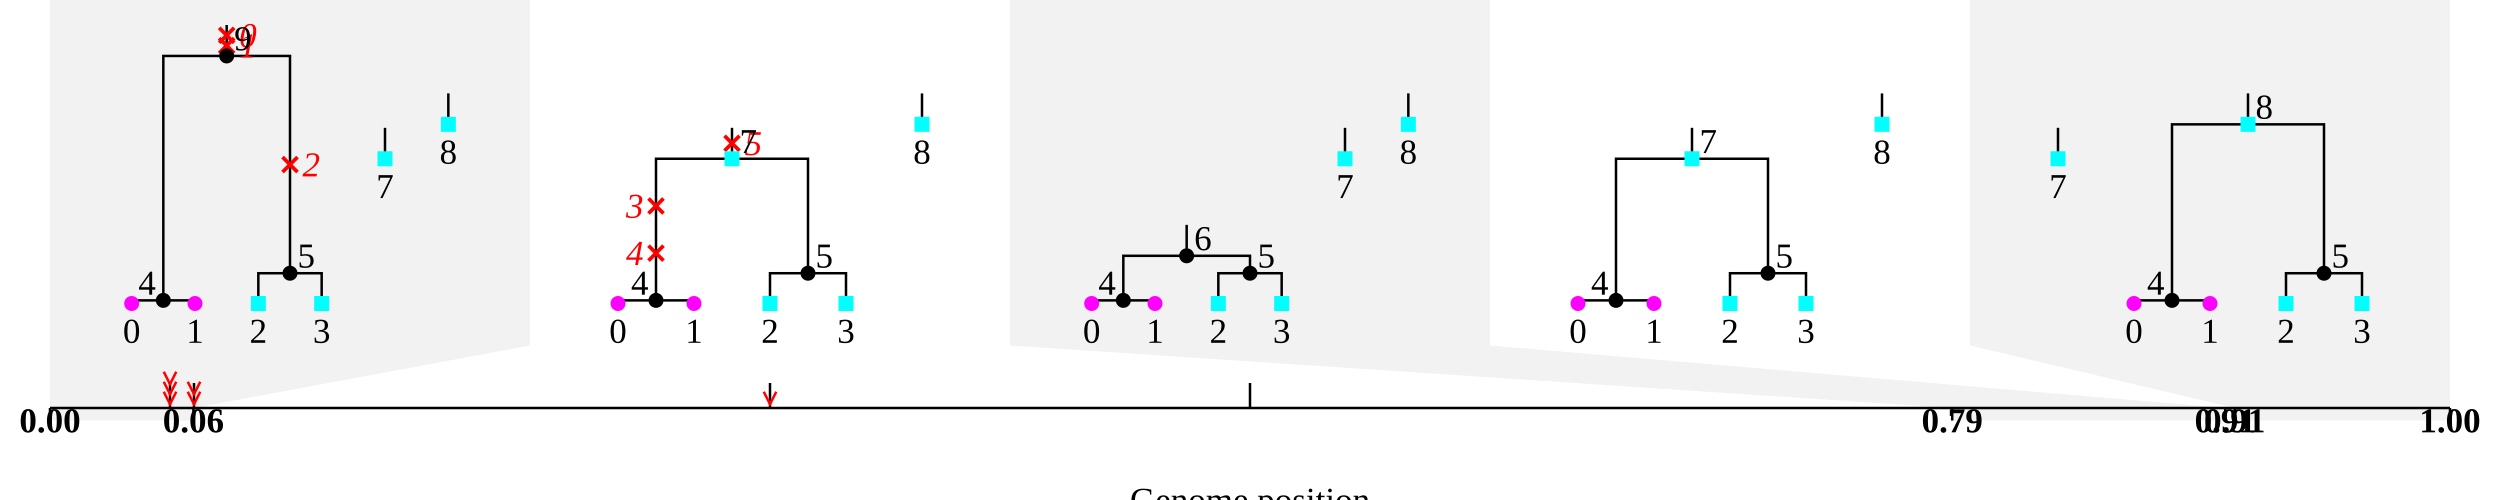
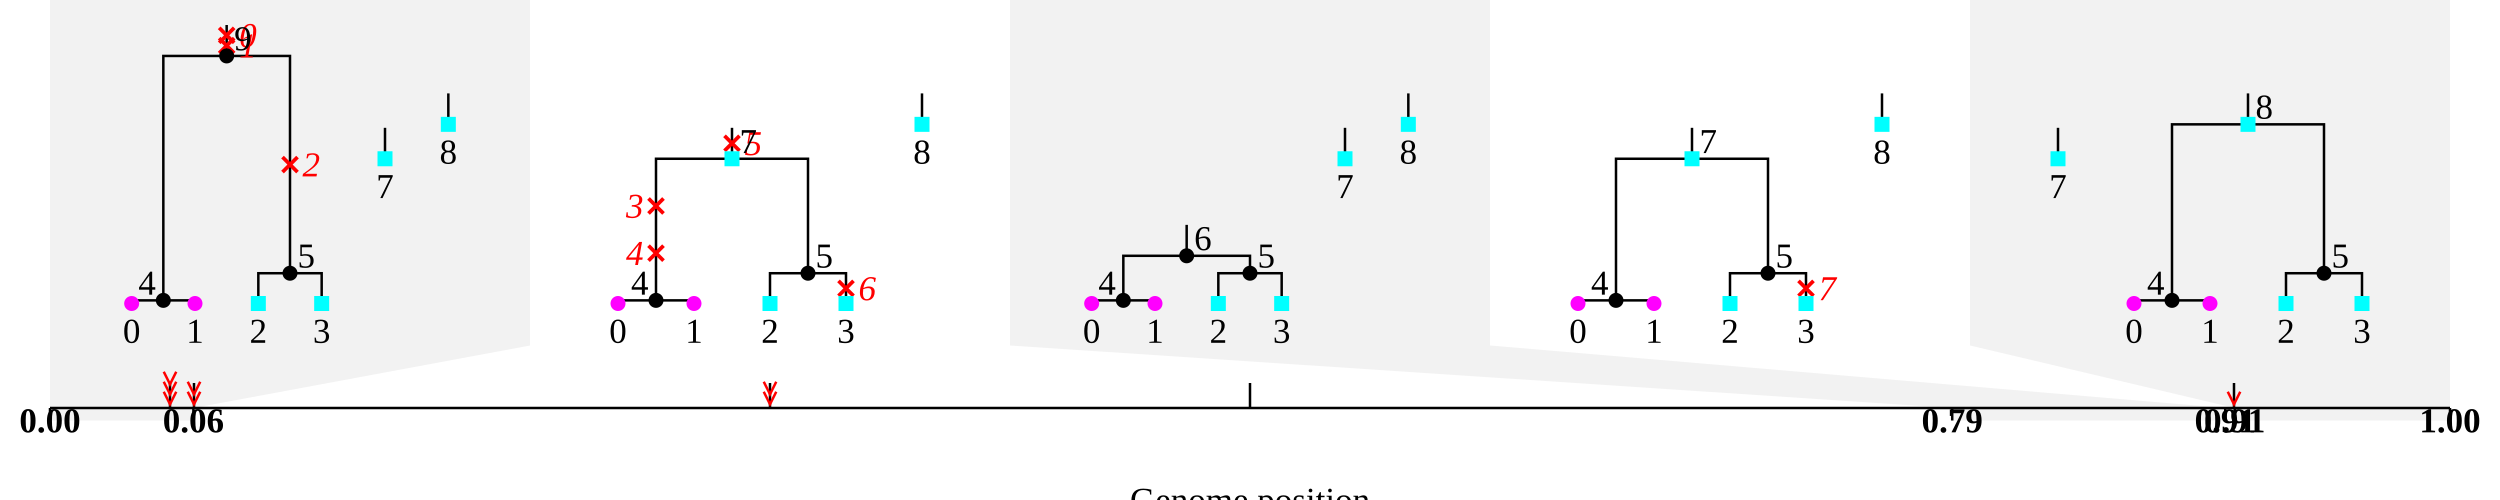
<svg xmlns="http://www.w3.org/2000/svg" baseProfile="full" height="200" id="XYZ" version="1.1" width="1000">
  <defs>
-     <style type="text/css">.tree-sequence .background path {fill: #808080; fill-opacity:0}.tree-sequence .background path:nth-child(odd) {fill-opacity:.1}.axes {font-size: 14px}.x-axis .tick .lab {font-weight: bold}.axes, .tree {font-size: 14px; text-anchor:middle}.y-axis line.grid {stroke: #FAFAFA}.y-axis &gt; .lab text {transform: translateX(0.8em) rotate(-90deg)}.x-axis .tick g {transform: translateY(0.9em)}.x-axis &gt; .lab text {transform: translateY(-0.8em)}.axes line, .edge {stroke:black; fill:none}.node &gt; .sym {fill: black; stroke: none}.site &gt; .sym {stroke: black}.mut text {fill: red; font-style: italic}.mut line {fill: none; stroke: none}.mut .sym {fill: none; stroke: red}.node .mut .sym {stroke-width: 1.5px}.tree text, .tree-sequence text {dominant-baseline: central}.plotbox .lab.lft {text-anchor: end}.plotbox .lab.rgt {text-anchor: start}#XYZ .leaf .sym {fill: magenta} #XYZ .sample &gt; .sym {fill: cyan}</style>
+     <style type="text/css">.background path {fill: #808080; fill-opacity:0}.background path:nth-child(odd) {fill-opacity:.1}.axes {font-size: 14px}.x-axis .tick .lab {font-weight: bold}.axes, .tree {font-size: 14px; text-anchor:middle}.y-axis line.grid {stroke: #FAFAFA}.y-axis &gt; .lab text {transform: translateX(0.8em) rotate(-90deg)}.x-axis .tick g {transform: translateY(0.9em)}.x-axis &gt; .lab text {transform: translateY(-0.8em)}.axes line, .edge {stroke:black; fill:none}.node &gt; .sym {fill: black; stroke: none}.site &gt; .sym {stroke: black}.mut text {fill: red; font-style: italic}.mut.extra text {fill: hotpink}.mut line {fill: none; stroke: none}.mut .sym {fill: none; stroke: red}.mut.extra .sym {stroke: hotpink}.node .mut .sym {stroke-width: 1.5px}.tree text, .tree-sequence text {dominant-baseline: central}.plotbox .lab.lft {text-anchor: end}.plotbox .lab.rgt {text-anchor: start}#XYZ .leaf .sym {fill: magenta} #XYZ .sample &gt; .sym {fill: cyan}</style>
  </defs>
  <g class="tree-sequence">
    <g class="background">
      <path d="M20,0 l192,0 l0,138.2 l-134.638,25 l0,5 l-57.362,0 l0,-5 l0,-25 l0,-138.2z" />
      <path d="M212,0 l192,0 l0,138.2 l376.883,25 l0,5 l-703.52,0 l0,-5 l134.638,-25 l0,-138.2z" />
      <path d="M404,0 l192,0 l0,138.2 l294.091,25 l0,5 l-109.208,0 l0,-5 l-376.883,-25 l0,-138.2z" />
      <path d="M596,0 l192,0 l0,138.2 l105.883,25 l0,5 l-3.792,0 l0,-5 l-294.091,-25 l0,-138.2z" />
      <path d="M788,0 l192,0 l0,138.2 l0,25 l0,5 l-86.117,0 l0,-5 l-105.883,-25 l0,-138.2z" />
    </g>
    <g class="axes">
      <g class="x-axis">
        <g class="lab" transform="translate(500,200)">
          <text text-anchor="middle">Genome position</text>
        </g>
        <line x1="20" x2="980" y1="163.2" y2="163.2" />
        <g class="tick" transform="translate(20 163.2)">
          <line x1="0" x2="0" y1="0" y2="5" />
          <g class="lab" transform="translate(0,5)">
            <text>0.00</text>
          </g>
        </g>
        <g class="tick" transform="translate(77.3623 163.2)">
          <line x1="0" x2="0" y1="0" y2="5" />
          <g class="lab" transform="translate(0,5)">
            <text>0.06</text>
          </g>
        </g>
        <g class="tick" transform="translate(780.883 163.2)">
          <line x1="0" x2="0" y1="0" y2="5" />
          <g class="lab" transform="translate(0,5)">
            <text>0.79</text>
          </g>
        </g>
        <g class="tick" transform="translate(890.091 163.2)">
          <line x1="0" x2="0" y1="0" y2="5" />
          <g class="lab" transform="translate(0,5)">
            <text>0.91</text>
          </g>
        </g>
        <g class="tick" transform="translate(893.883 163.2)">
          <line x1="0" x2="0" y1="0" y2="5" />
          <g class="lab" transform="translate(0,5)">
            <text>0.91</text>
          </g>
        </g>
        <g class="tick" transform="translate(980 163.2)">
          <line x1="0" x2="0" y1="0" y2="5" />
          <g class="lab" transform="translate(0,5)">
            <text>1.00</text>
          </g>
        </g>
        <g class="site s0" transform="translate(68 163.2)">
          <line class="sym" x1="0" x2="0" y1="0" y2="-10" />
          <g class="mut m2">
            <polyline class="sym" points="2.5,-6.5 0,-1.5 -2.5,-6.5" />
          </g>
          <g class="mut m1">
            <polyline class="sym" points="2.5,-10.5 0,-5.5 -2.5,-10.5" />
          </g>
          <g class="mut m0">
            <polyline class="sym" points="2.5,-14.5 0,-9.5 -2.5,-14.5" />
          </g>
        </g>
        <g class="site s1" transform="translate(77.6 163.2)">
          <line class="sym" x1="0" x2="0" y1="0" y2="-10" />
          <g class="mut m4">
            <polyline class="sym" points="2.5,-6.5 0,-1.5 -2.5,-6.5" />
          </g>
          <g class="mut m3">
            <polyline class="sym" points="2.5,-10.5 0,-5.5 -2.5,-10.5" />
          </g>
        </g>
        <g class="site s2" transform="translate(308 163.2)">
          <line class="sym" x1="0" x2="0" y1="0" y2="-10" />
+           <g class="mut m6">
+             <polyline class="sym" points="2.5,-6.5 0,-1.5 -2.5,-6.5" />
+           </g>
          <g class="mut m5">
+             <polyline class="sym" points="2.5,-10.5 0,-5.5 -2.5,-10.5" />
+           </g>
+         </g>
+         <g class="site s3" transform="translate(500 163.2)">
+           <line class="sym" x1="0" x2="0" y1="0" y2="-10" />
+         </g>
+         <g class="site s4" transform="translate(893.6 163.2)">
+           <line class="sym" x1="0" x2="0" y1="0" y2="-10" />
+           <g class="mut m7">
            <polyline class="sym" points="2.5,-6.5 0,-1.5 -2.5,-6.5" />
          </g>
-         </g>
-         <g class="site s3" transform="translate(500 163.2)">
-           <line class="sym" x1="0" x2="0" y1="0" y2="-10" />
        </g>
      </g>
    </g>
    <g class="plotbox trees">
      <g class="tree t0" transform="translate(20 0)">
        <g class="plotbox">
          <g class="m0 m1 node n9 root s0" transform="translate(70.6667 22.3778)">
            <g class="a9 node n4" transform="translate(-25.3333 97.7739)">
              <g class="a4 leaf node n0" transform="translate(-12.6667 1.24828)">
                <path class="edge" d="M 0 0 V -1.248 H 12.667" />
                <circle class="sym" cx="0" cy="0" r="3" />
                <text class="lab" transform="translate(0 11)">0</text>
              </g>
              <g class="a4 leaf node n1" transform="translate(12.6667 1.24828)">
                <path class="edge" d="M 0 0 V -1.248 H -12.667" />
                <circle class="sym" cx="0" cy="0" r="3" />
                <text class="lab" transform="translate(0 11)">1</text>
              </g>
              <path class="edge" d="M 0 0 V -97.774 H 25.333" />
              <circle class="sym" cx="0" cy="0" r="3" />
              <text class="lab lft" transform="translate(-3 -7.0)">4</text>
            </g>
            <g class="a9 m2 node n5 s0" transform="translate(25.3333 86.9138)">
              <g class="a5 leaf node n2 sample" transform="translate(-12.6667 12.1084)">
                <path class="edge" d="M 0 0 V -12.108 H 12.667" />
                <rect class="sym" height="6" width="6" x="-3" y="-3" />
                <text class="lab" transform="translate(0 11)">2</text>
              </g>
              <g class="a5 leaf node n3 sample" transform="translate(12.6667 12.1084)">
                <path class="edge" d="M 0 0 V -12.108 H -12.667" />
                <rect class="sym" height="6" width="6" x="-3" y="-3" />
                <text class="lab" transform="translate(0 11)">3</text>
              </g>
              <path class="edge" d="M 0 0 V -86.914 H -25.333" />
              <g class="mut m2 s0 unknown_time" transform="translate(0 -43.4569)">
                <line x1="0" x2="0" y1="0" y2="43.457" />
                <path class="sym" d="M -3,-3 l 6,6 M -3,3 l 6,-6" />
                <text class="lab rgt" transform="translate(5 0)">2</text>
              </g>
              <circle class="sym" cx="0" cy="0" r="3" />
              <text class="lab rgt" transform="translate(3 -7.0)">5</text>
            </g>
            <path class="edge" d="M 0 0 V -12.378 H 0" />
            <g class="mut m0 s0 unknown_time" transform="translate(0 -8.25185)">
              <line x1="0" x2="0" y1="0" y2="8.252" />
              <path class="sym" d="M -3,-3 l 6,6 M -3,3 l 6,-6" />
              <text class="lab rgt" transform="translate(5 0)">0</text>
            </g>
            <g class="mut m1 s0 unknown_time" transform="translate(0 -4.12593)">
              <line x1="0" x2="0" y1="0" y2="4.126" />
              <path class="sym" d="M -3,-3 l 6,6 M -3,3 l 6,-6" />
              <text class="lab rgt" transform="translate(5 0)">1</text>
            </g>
            <circle class="sym" cx="0" cy="0" r="3" />
            <text class="lab rgt" transform="translate(3 -7.0)">9</text>
          </g>
          <g class="leaf node n7 root sample" transform="translate(134 63.504)">
            <path class="edge" d="M 0 0 V -12.378 H 0" />
            <rect class="sym" height="6" width="6" x="-3" y="-3" />
            <text class="lab" transform="translate(0 11)">7</text>
          </g>
          <g class="leaf node n8 root sample" transform="translate(159.333 49.7389)">
            <path class="edge" d="M 0 0 V -12.378 H 0" />
            <rect class="sym" height="6" width="6" x="-3" y="-3" />
            <text class="lab" transform="translate(0 11)">8</text>
          </g>
        </g>
      </g>
      <g class="tree t1" transform="translate(212 0)">
        <g class="plotbox">
          <g class="m5 node n7 root s2 sample" transform="translate(80.8 63.504)">
            <g class="a7 m3 m4 node n4 s1" transform="translate(-30.4 56.6478)">
              <g class="a4 leaf node n0" transform="translate(-15.2 1.24828)">
                <path class="edge" d="M 0 0 V -1.248 H 15.2" />
                <circle class="sym" cx="0" cy="0" r="3" />
                <text class="lab" transform="translate(0 11)">0</text>
              </g>
              <g class="a4 leaf node n1" transform="translate(15.2 1.24828)">
                <path class="edge" d="M 0 0 V -1.248 H -15.2" />
                <circle class="sym" cx="0" cy="0" r="3" />
                <text class="lab" transform="translate(0 11)">1</text>
              </g>
              <path class="edge" d="M 0 0 V -56.648 H 30.4" />
              <g class="mut m3 s1 unknown_time" transform="translate(0 -37.7652)">
                <line x1="0" x2="0" y1="0" y2="37.765" />
                <path class="sym" d="M -3,-3 l 6,6 M -3,3 l 6,-6" />
                <text class="lab lft" transform="translate(-5 0)">3</text>
              </g>
              <g class="mut m4 s1 unknown_time" transform="translate(0 -18.8826)">
                <line x1="0" x2="0" y1="0" y2="18.883" />
                <path class="sym" d="M -3,-3 l 6,6 M -3,3 l 6,-6" />
                <text class="lab lft" transform="translate(-5 0)">4</text>
              </g>
              <circle class="sym" cx="0" cy="0" r="3" />
              <text class="lab lft" transform="translate(-3 -7.0)">4</text>
            </g>
            <g class="a7 node n5" transform="translate(30.4 45.7876)">
              <g class="a5 leaf node n2 sample" transform="translate(-15.2 12.1084)">
                <path class="edge" d="M 0 0 V -12.108 H 15.2" />
                <rect class="sym" height="6" width="6" x="-3" y="-3" />
                <text class="lab" transform="translate(0 11)">2</text>
              </g>
-               <g class="a5 leaf node n3 sample" transform="translate(15.2 12.1084)">
+               <g class="a5 leaf m6 node n3 s2 sample" transform="translate(15.2 12.1084)">
                <path class="edge" d="M 0 0 V -12.108 H -15.2" />
+                 <g class="mut m6 s2 unknown_time" transform="translate(0 -6.05422)">
+                   <line x1="0" x2="0" y1="0" y2="6.054" />
+                   <path class="sym" d="M -3,-3 l 6,6 M -3,3 l 6,-6" />
+                   <text class="lab rgt" transform="translate(5 0)">6</text>
+                 </g>
                <rect class="sym" height="6" width="6" x="-3" y="-3" />
                <text class="lab" transform="translate(0 11)">3</text>
              </g>
              <path class="edge" d="M 0 0 V -45.788 H -30.4" />
              <circle class="sym" cx="0" cy="0" r="3" />
              <text class="lab rgt" transform="translate(3 -7.0)">5</text>
            </g>
            <path class="edge" d="M 0 0 V -12.378 H 0" />
            <g class="mut m5 s2 unknown_time" transform="translate(0 -6.18889)">
              <line x1="0" x2="0" y1="0" y2="6.189" />
              <path class="sym" d="M -3,-3 l 6,6 M -3,3 l 6,-6" />
              <text class="lab rgt" transform="translate(5 0)">5</text>
            </g>
            <rect class="sym" height="6" width="6" x="-3" y="-3" />
            <text class="lab rgt" transform="translate(3 -7.0)">7</text>
          </g>
          <g class="leaf node n8 root sample" transform="translate(156.8 49.7389)">
            <path class="edge" d="M 0 0 V -12.378 H 0" />
            <rect class="sym" height="6" width="6" x="-3" y="-3" />
            <text class="lab" transform="translate(0 11)">8</text>
          </g>
        </g>
      </g>
      <g class="tree t2" transform="translate(404 0)">
        <g class="plotbox">
          <g class="node n6 root" transform="translate(70.6667 102.321)">
            <g class="a6 node n4" transform="translate(-25.3333 17.8305)">
              <g class="a4 leaf node n0" transform="translate(-12.6667 1.24828)">
                <path class="edge" d="M 0 0 V -1.248 H 12.667" />
                <circle class="sym" cx="0" cy="0" r="3" />
                <text class="lab" transform="translate(0 11)">0</text>
              </g>
              <g class="a4 leaf node n1" transform="translate(12.6667 1.24828)">
                <path class="edge" d="M 0 0 V -1.248 H -12.667" />
                <circle class="sym" cx="0" cy="0" r="3" />
                <text class="lab" transform="translate(0 11)">1</text>
              </g>
              <path class="edge" d="M 0 0 V -17.831 H 25.333" />
              <circle class="sym" cx="0" cy="0" r="3" />
              <text class="lab lft" transform="translate(-3 -7.0)">4</text>
            </g>
            <g class="a6 node n5" transform="translate(25.3333 6.97033)">
              <g class="a5 leaf node n2 sample" transform="translate(-12.6667 12.1084)">
                <path class="edge" d="M 0 0 V -12.108 H 12.667" />
                <rect class="sym" height="6" width="6" x="-3" y="-3" />
                <text class="lab" transform="translate(0 11)">2</text>
              </g>
              <g class="a5 leaf node n3 sample" transform="translate(12.6667 12.1084)">
                <path class="edge" d="M 0 0 V -12.108 H -12.667" />
                <rect class="sym" height="6" width="6" x="-3" y="-3" />
                <text class="lab" transform="translate(0 11)">3</text>
              </g>
              <path class="edge" d="M 0 0 V -6.97 H -25.333" />
              <circle class="sym" cx="0" cy="0" r="3" />
              <text class="lab rgt" transform="translate(3 -7.0)">5</text>
            </g>
            <path class="edge" d="M 0 0 V -12.378 H 0" />
            <circle class="sym" cx="0" cy="0" r="3" />
            <text class="lab rgt" transform="translate(3 -7.0)">6</text>
          </g>
          <g class="leaf node n7 root sample" transform="translate(134 63.504)">
            <path class="edge" d="M 0 0 V -12.378 H 0" />
            <rect class="sym" height="6" width="6" x="-3" y="-3" />
            <text class="lab" transform="translate(0 11)">7</text>
          </g>
          <g class="leaf node n8 root sample" transform="translate(159.333 49.7389)">
            <path class="edge" d="M 0 0 V -12.378 H 0" />
            <rect class="sym" height="6" width="6" x="-3" y="-3" />
            <text class="lab" transform="translate(0 11)">8</text>
          </g>
        </g>
      </g>
      <g class="tree t3" transform="translate(596 0)">
        <g class="plotbox">
          <g class="node n7 root sample" transform="translate(80.8 63.504)">
            <g class="a7 node n4" transform="translate(-30.4 56.6478)">
              <g class="a4 leaf node n0" transform="translate(-15.2 1.24828)">
                <path class="edge" d="M 0 0 V -1.248 H 15.2" />
                <circle class="sym" cx="0" cy="0" r="3" />
                <text class="lab" transform="translate(0 11)">0</text>
              </g>
              <g class="a4 leaf node n1" transform="translate(15.2 1.24828)">
                <path class="edge" d="M 0 0 V -1.248 H -15.2" />
                <circle class="sym" cx="0" cy="0" r="3" />
                <text class="lab" transform="translate(0 11)">1</text>
              </g>
              <path class="edge" d="M 0 0 V -56.648 H 30.4" />
              <circle class="sym" cx="0" cy="0" r="3" />
              <text class="lab lft" transform="translate(-3 -7.0)">4</text>
            </g>
            <g class="a7 node n5" transform="translate(30.4 45.7876)">
              <g class="a5 leaf node n2 sample" transform="translate(-15.2 12.1084)">
                <path class="edge" d="M 0 0 V -12.108 H 15.2" />
                <rect class="sym" height="6" width="6" x="-3" y="-3" />
                <text class="lab" transform="translate(0 11)">2</text>
              </g>
-               <g class="a5 leaf node n3 sample" transform="translate(15.2 12.1084)">
+               <g class="a5 leaf m7 node n3 s4 sample" transform="translate(15.2 12.1084)">
                <path class="edge" d="M 0 0 V -12.108 H -15.2" />
+                 <g class="mut m7 s4 unknown_time" transform="translate(0 -6.05422)">
+                   <line x1="0" x2="0" y1="0" y2="6.054" />
+                   <path class="sym" d="M -3,-3 l 6,6 M -3,3 l 6,-6" />
+                   <text class="lab rgt" transform="translate(5 0)">7</text>
+                 </g>
                <rect class="sym" height="6" width="6" x="-3" y="-3" />
                <text class="lab" transform="translate(0 11)">3</text>
              </g>
              <path class="edge" d="M 0 0 V -45.788 H -30.4" />
              <circle class="sym" cx="0" cy="0" r="3" />
              <text class="lab rgt" transform="translate(3 -7.0)">5</text>
            </g>
            <path class="edge" d="M 0 0 V -12.378 H 0" />
            <rect class="sym" height="6" width="6" x="-3" y="-3" />
            <text class="lab rgt" transform="translate(3 -7.0)">7</text>
          </g>
          <g class="leaf node n8 root sample" transform="translate(156.8 49.7389)">
            <path class="edge" d="M 0 0 V -12.378 H 0" />
            <rect class="sym" height="6" width="6" x="-3" y="-3" />
            <text class="lab" transform="translate(0 11)">8</text>
          </g>
        </g>
      </g>
      <g class="tree t4" transform="translate(788 0)">
        <g class="plotbox">
          <g class="leaf node n7 root sample" transform="translate(35.2 63.504)">
            <path class="edge" d="M 0 0 V -12.378 H 0" />
            <rect class="sym" height="6" width="6" x="-3" y="-3" />
            <text class="lab" transform="translate(0 11)">7</text>
          </g>
          <g class="node n8 root sample" transform="translate(111.2 49.7389)">
            <g class="a8 node n4" transform="translate(-30.4 70.4129)">
              <g class="a4 leaf node n0" transform="translate(-15.2 1.24828)">
                <path class="edge" d="M 0 0 V -1.248 H 15.2" />
                <circle class="sym" cx="0" cy="0" r="3" />
                <text class="lab" transform="translate(0 11)">0</text>
              </g>
              <g class="a4 leaf node n1" transform="translate(15.2 1.24828)">
                <path class="edge" d="M 0 0 V -1.248 H -15.2" />
                <circle class="sym" cx="0" cy="0" r="3" />
                <text class="lab" transform="translate(0 11)">1</text>
              </g>
              <path class="edge" d="M 0 0 V -70.413 H 30.4" />
              <circle class="sym" cx="0" cy="0" r="3" />
              <text class="lab lft" transform="translate(-3 -7.0)">4</text>
            </g>
            <g class="a8 node n5" transform="translate(30.4 59.5527)">
              <g class="a5 leaf node n2 sample" transform="translate(-15.2 12.1084)">
                <path class="edge" d="M 0 0 V -12.108 H 15.2" />
                <rect class="sym" height="6" width="6" x="-3" y="-3" />
                <text class="lab" transform="translate(0 11)">2</text>
              </g>
              <g class="a5 leaf node n3 sample" transform="translate(15.2 12.1084)">
                <path class="edge" d="M 0 0 V -12.108 H -15.2" />
                <rect class="sym" height="6" width="6" x="-3" y="-3" />
                <text class="lab" transform="translate(0 11)">3</text>
              </g>
              <path class="edge" d="M 0 0 V -59.553 H -30.4" />
              <circle class="sym" cx="0" cy="0" r="3" />
              <text class="lab rgt" transform="translate(3 -7.0)">5</text>
            </g>
            <path class="edge" d="M 0 0 V -12.378 H 0" />
            <rect class="sym" height="6" width="6" x="-3" y="-3" />
            <text class="lab rgt" transform="translate(3 -7.0)">8</text>
          </g>
        </g>
      </g>
    </g>
  </g>
</svg>
